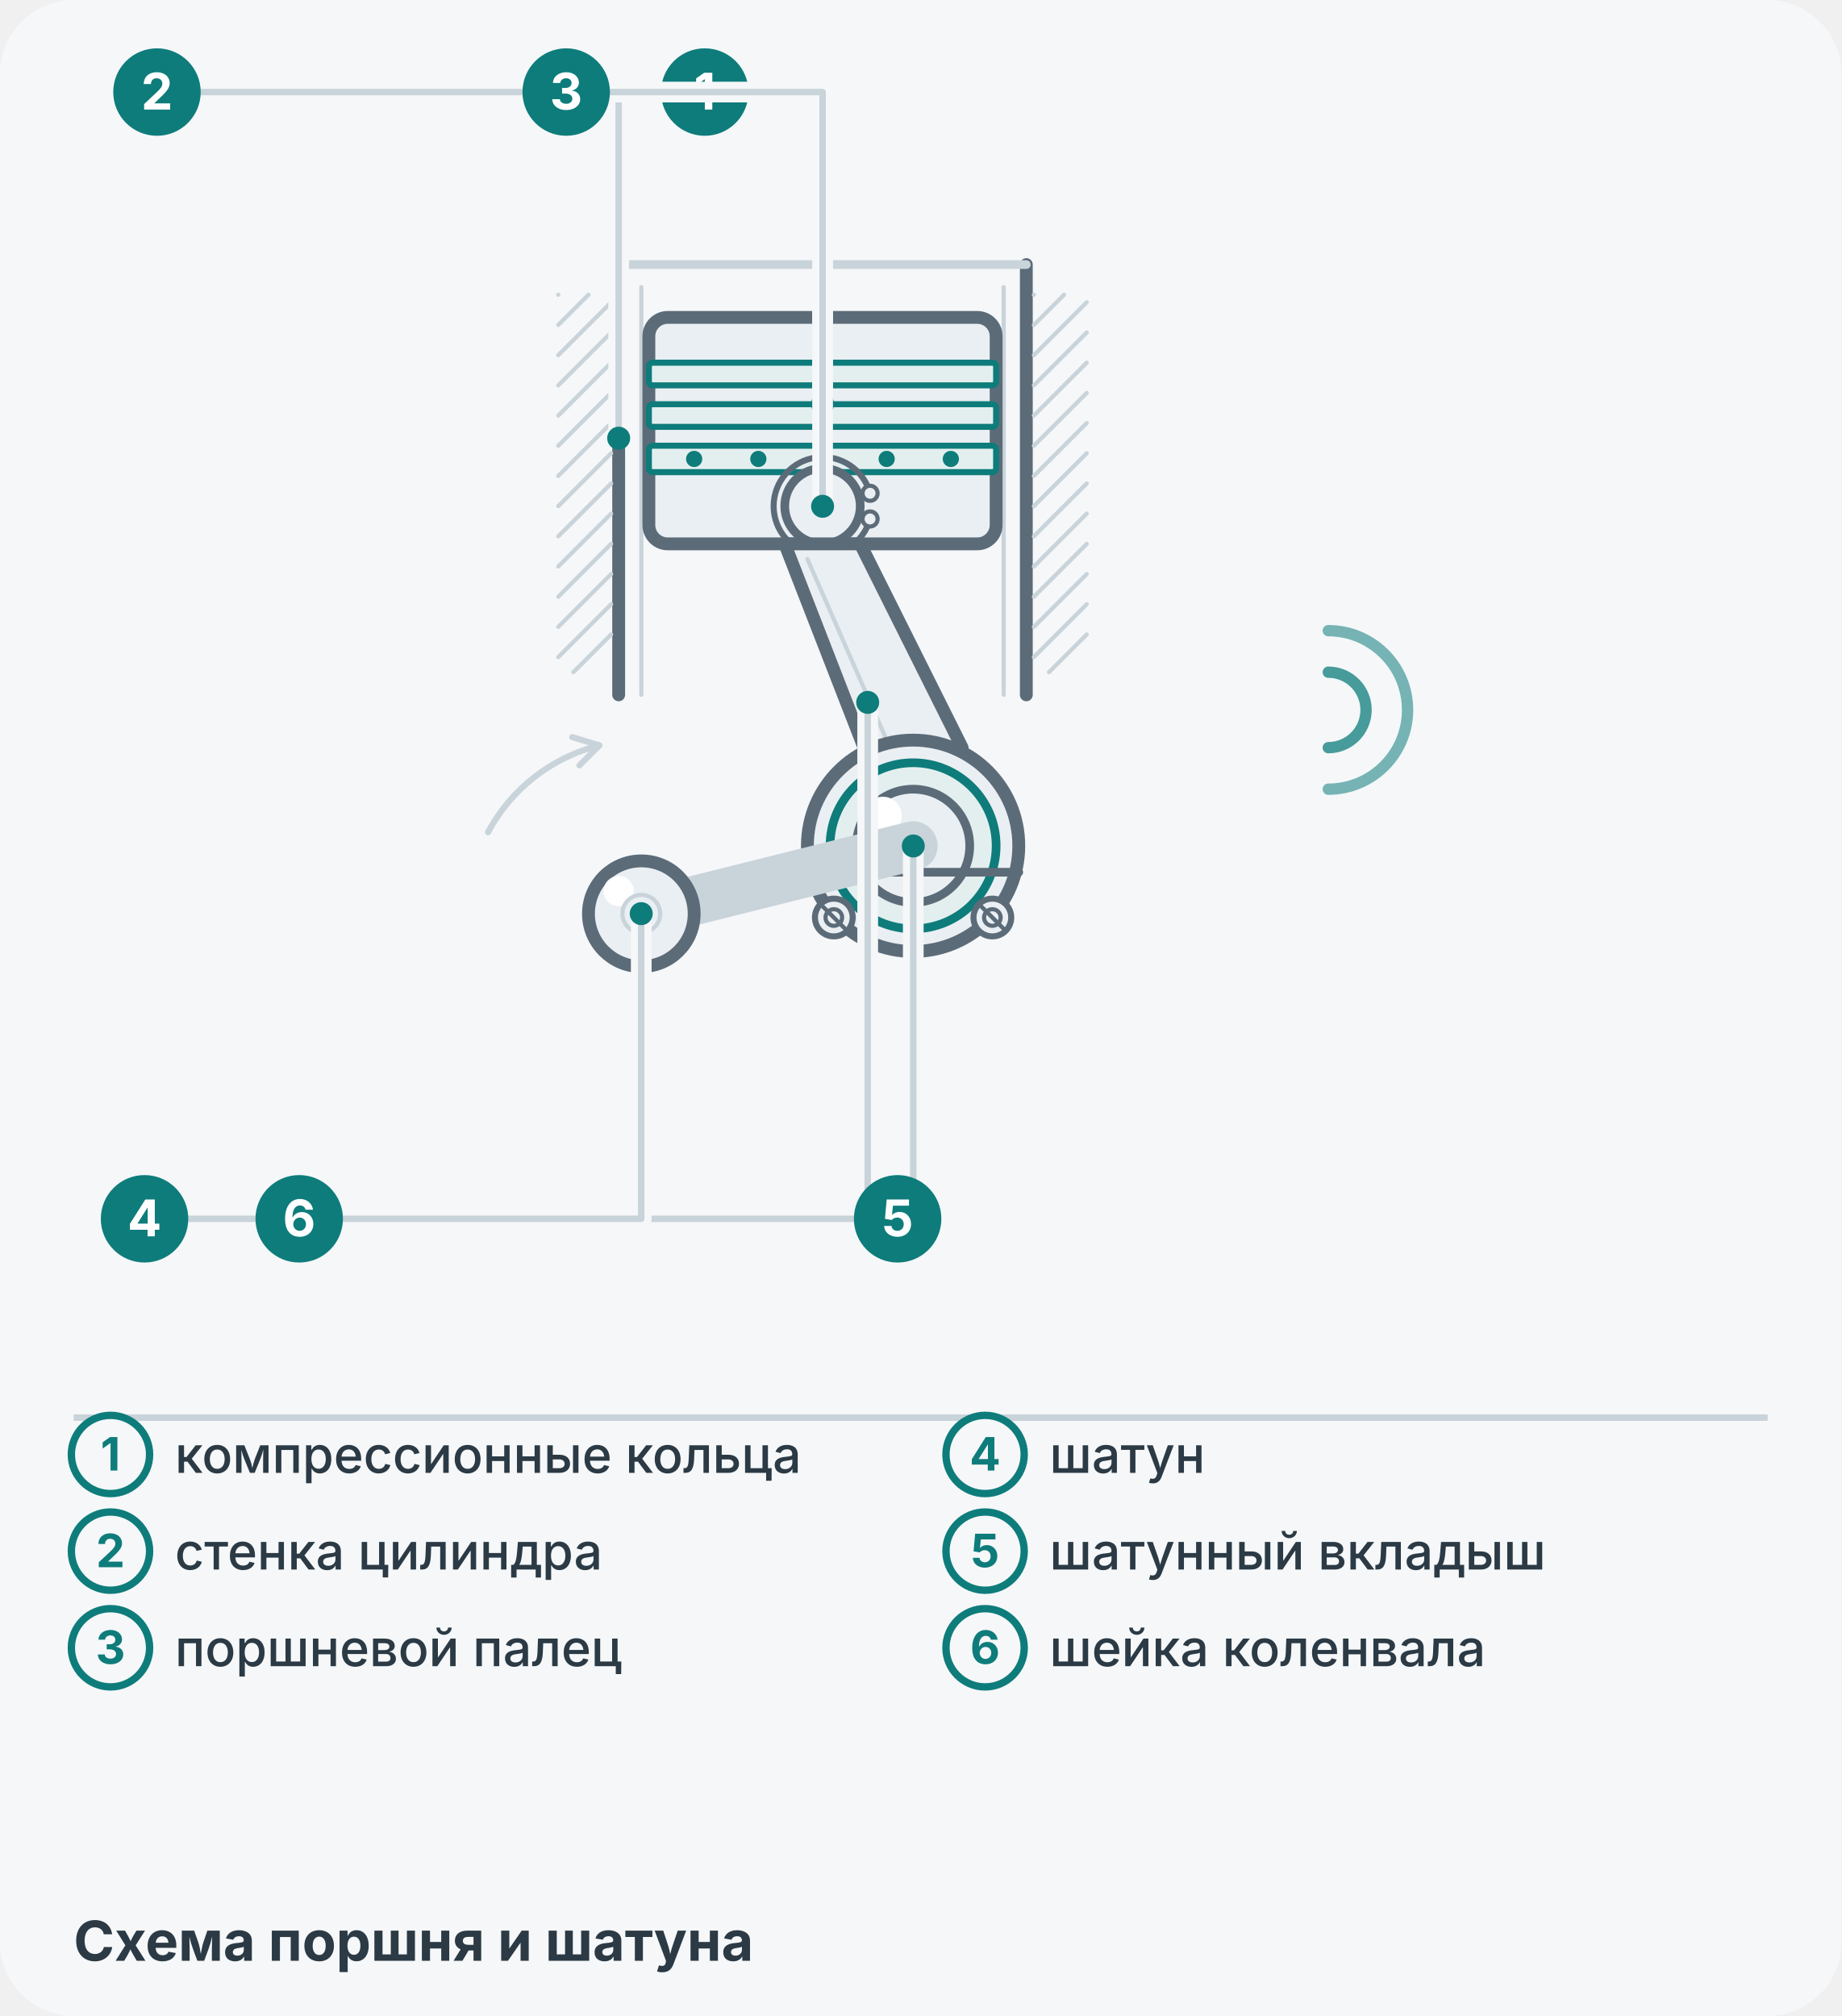
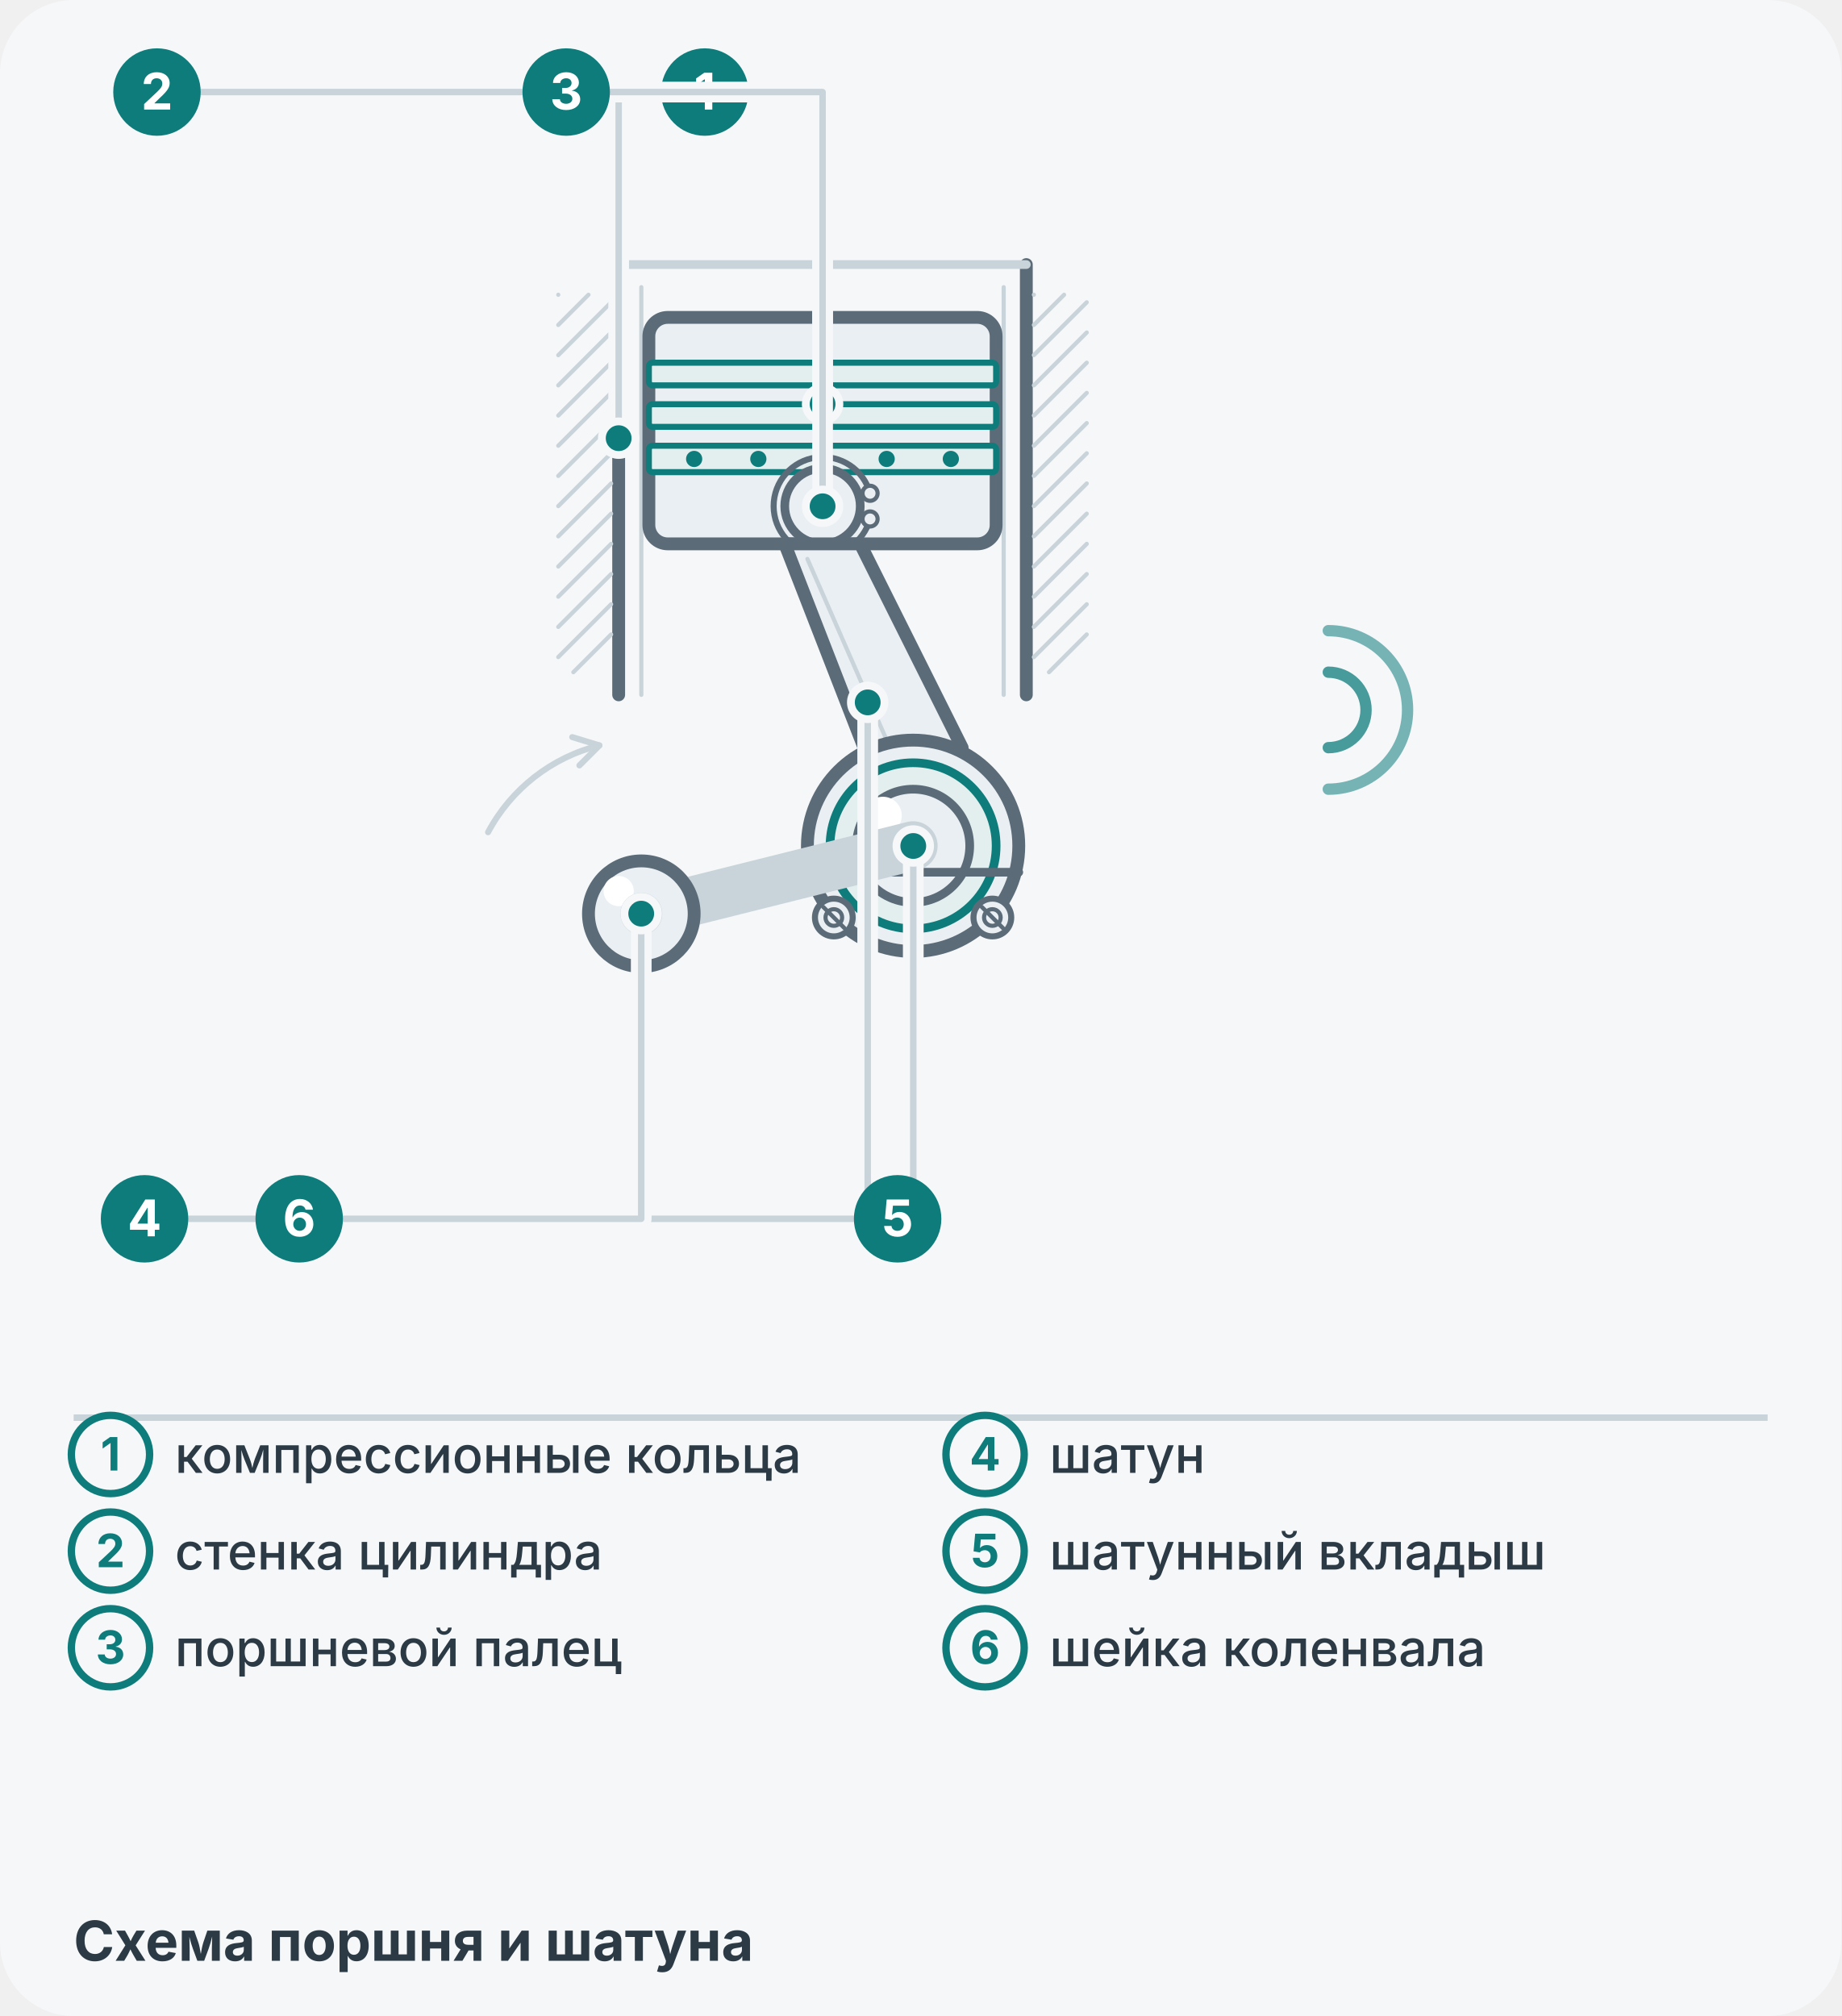
<svg xmlns="http://www.w3.org/2000/svg" viewBox="0 0 400 438" role="img" aria-label="Схема поршня и шатуна">
  <defs>
    <pattern id="mRub" width="7" height="7" patternUnits="userSpaceOnUse">
      <path d="M0 7 L7 0 M-1 1 L1 -1 M6 8 L8 6" stroke="#C9D3DA" stroke-width="1" />
      <path d="M0 0 L7 7 M-1 6 L1 8 M6 -1 L8 1" stroke="#C9D3DA" stroke-width="1" />
    </pattern>
    <pattern id="mCer" width="8" height="8" patternUnits="userSpaceOnUse">
      <circle cx="2" cy="2" r="1.2" fill="#C9D3DA" />
      <circle cx="6" cy="6" r="1.2" fill="#C9D3DA" />
    </pattern>
    <pattern id="mFric" width="6" height="6" patternUnits="userSpaceOnUse">
      <circle cx="1.5" cy="1.5" r="0.9" fill="#0E7C7B" opacity="0.55" />
      <circle cx="4.5" cy="4.5" r="0.9" fill="#0E7C7B" opacity="0.55" />
      <circle cx="4.5" cy="1.5" r="0.6" fill="#0E7C7B" opacity="0.35" />
    </pattern>
    <pattern id="mMet" width="6" height="6" patternUnits="userSpaceOnUse" patternTransform="rotate(45)">
      <path d="M0 0 V6" stroke="#C9D3DA" stroke-width="1" />
    </pattern>
  </defs>
  <rect width="400" height="438" rx="16" fill="#F5F7F9" />
  <g id="hl" />
  <g transform="translate(36,46) scale(0.82)">
    <g fill="none" stroke-linecap="round" stroke-linejoin="round">
      <path d="M 120.0 14.0 L 120.0 128.0" stroke="#5C6B78" stroke-width="3.4" />
      <path d="M 126.0 20.0 L 126.0 128.0" stroke="#C9D3DA" stroke-width="1.1" />
      <path d="M 228.0 14.0 L 228.0 128.0" stroke="#5C6B78" stroke-width="3.4" />
      <path d="M 222.0 20.0 L 222.0 128.0" stroke="#C9D3DA" stroke-width="1.1" />
      <path d="M 120.0 14.0 L 228.0 14.0" stroke="#C9D3DA" stroke-width="2.3" />
      <path d="M 104.0 22.0 L 104.0 22.0" stroke="#C9D3DA" stroke-width="1.1" />
      <path d="M 112.0 22.0 L 104.0 30.0" stroke="#C9D3DA" stroke-width="1.1" />
      <path d="M 118.0 24.0 L 104.0 38.0" stroke="#C9D3DA" stroke-width="1.1" />
      <path d="M 118.0 32.0 L 104.0 46.0" stroke="#C9D3DA" stroke-width="1.1" />
      <path d="M 118.0 40.0 L 104.0 54.0" stroke="#C9D3DA" stroke-width="1.1" />
      <path d="M 118.0 48.0 L 104.0 62.0" stroke="#C9D3DA" stroke-width="1.1" />
      <path d="M 118.0 56.0 L 104.0 70.0" stroke="#C9D3DA" stroke-width="1.1" />
      <path d="M 118.0 64.0 L 104.0 78.0" stroke="#C9D3DA" stroke-width="1.1" />
      <path d="M 118.0 72.0 L 104.0 86.0" stroke="#C9D3DA" stroke-width="1.1" />
      <path d="M 118.0 80.0 L 104.0 94.0" stroke="#C9D3DA" stroke-width="1.1" />
      <path d="M 118.0 88.0 L 104.0 102.0" stroke="#C9D3DA" stroke-width="1.1" />
      <path d="M 118.0 96.0 L 104.0 110.0" stroke="#C9D3DA" stroke-width="1.1" />
      <path d="M 118.0 104.0 L 104.0 118.0" stroke="#C9D3DA" stroke-width="1.1" />
      <path d="M 118.0 112.0 L 108.0 122.0" stroke="#C9D3DA" stroke-width="1.1" />
      <path d="M 230.0 22.0 L 230.0 22.0" stroke="#C9D3DA" stroke-width="1.1" />
      <path d="M 238.0 22.0 L 230.0 30.0" stroke="#C9D3DA" stroke-width="1.1" />
      <path d="M 244.0 24.0 L 230.0 38.0" stroke="#C9D3DA" stroke-width="1.1" />
      <path d="M 244.0 32.0 L 230.0 46.0" stroke="#C9D3DA" stroke-width="1.1" />
      <path d="M 244.0 40.0 L 230.0 54.0" stroke="#C9D3DA" stroke-width="1.1" />
      <path d="M 244.0 48.0 L 230.0 62.0" stroke="#C9D3DA" stroke-width="1.1" />
      <path d="M 244.0 56.0 L 230.0 70.0" stroke="#C9D3DA" stroke-width="1.1" />
      <path d="M 244.0 64.0 L 230.0 78.0" stroke="#C9D3DA" stroke-width="1.1" />
      <path d="M 244.0 72.0 L 230.0 86.0" stroke="#C9D3DA" stroke-width="1.1" />
      <path d="M 244.0 80.0 L 230.0 94.0" stroke="#C9D3DA" stroke-width="1.1" />
      <path d="M 244.0 88.0 L 230.0 102.0" stroke="#C9D3DA" stroke-width="1.1" />
      <path d="M 244.0 96.0 L 230.0 110.0" stroke="#C9D3DA" stroke-width="1.1" />
      <path d="M 244.0 104.0 L 230.0 118.0" stroke="#C9D3DA" stroke-width="1.1" />
      <path d="M 244.0 112.0 L 234.0 122.0" stroke="#C9D3DA" stroke-width="1.1" />
      <rect x="128.0" y="28.0" width="92.0" height="60.0" rx="5" stroke="#5C6B78" stroke-width="3.4" fill="#EAEFF3" />
      <rect x="128.0" y="40.0" width="92.0" height="6.0" rx="1" stroke="#0E7C7B" stroke-width="1.6" fill="#E3EFEF" />
      <rect x="128.0" y="51.0" width="92.0" height="6.0" rx="1" stroke="#0E7C7B" stroke-width="1.6" fill="#E3EFEF" />
      <rect x="128.0" y="62.0" width="92.0" height="7.0" rx="1" stroke="#0E7C7B" stroke-width="1.6" fill="#E3EFEF" />
      <circle cx="140.0" cy="65.5" r="1.6" stroke="#0E7C7B" stroke-width="1.1" fill="#0E7C7B" />
      <circle cx="157.0" cy="65.5" r="1.6" stroke="#0E7C7B" stroke-width="1.1" fill="#0E7C7B" />
      <circle cx="174.0" cy="65.5" r="1.6" stroke="#0E7C7B" stroke-width="1.1" fill="#0E7C7B" />
      <circle cx="191.0" cy="65.5" r="1.6" stroke="#0E7C7B" stroke-width="1.1" fill="#0E7C7B" />
      <circle cx="208.0" cy="65.5" r="1.6" stroke="#0E7C7B" stroke-width="1.1" fill="#0E7C7B" />
      <circle cx="174.0" cy="78.0" r="10.0" stroke="#5C6B78" stroke-width="2.3" fill="#EAEFF3" />
      <path d="M 186.6 81.4 A 13 13 0 1 1 186.6 74.6" stroke="#5C6B78" stroke-width="1.6" fill="none" />
      <circle cx="186.6" cy="81.4" r="2.0" stroke="#5C6B78" stroke-width="1.1" fill="#EAEFF3" />
      <circle cx="186.6" cy="74.6" r="2.0" stroke="#5C6B78" stroke-width="1.1" fill="#EAEFF3" />
      <path d="M 164.0 88.0 L 184.0 88.0 L 211.0 142.0 L 185.0 142.0 Z" stroke="#5C6B78" stroke-width="3.4" fill="#EAEFF3" />
      <path d="M 170.0 92.0 L 191.0 140.0" stroke="#C9D3DA" stroke-width="1.1" />
      <circle cx="198.0" cy="168.0" r="28.0" stroke="#5C6B78" stroke-width="3.4" fill="#EAEFF3" />
      <circle cx="198.0" cy="168.0" r="22.0" stroke="#0E7C7B" stroke-width="2.3" fill="#E3EFEF" />
      <circle cx="198.0" cy="168.0" r="15.0" stroke="#5C6B78" stroke-width="2.3" fill="#EAEFF3" />
      <circle cx="190.0" cy="160.0" r="5.0" stroke="none" stroke-width="0" fill="#FFFFFF" />
      <path d="M 170.0 175.0 L 226.0 175.0" stroke="#5C6B78" stroke-width="2.3" />
      <circle cx="177.0" cy="187.0" r="5.0" stroke="#5C6B78" stroke-width="1.6" fill="#EAEFF3" />
      <path d="M 174.2 184.2 L 179.8 189.8" stroke="#5C6B78" stroke-width="1.1" />
      <circle cx="177.0" cy="187.0" r="2.2" stroke="#5C6B78" stroke-width="1.1" fill="none" />
      <circle cx="219.0" cy="187.0" r="5.0" stroke="#5C6B78" stroke-width="1.6" fill="#EAEFF3" />
      <path d="M 216.2 184.2 L 221.8 189.8" stroke="#5C6B78" stroke-width="1.1" />
      <circle cx="219.0" cy="187.0" r="2.2" stroke="#5C6B78" stroke-width="1.1" fill="none" />
      <path d="M 126.0 186.0 L 198.0 168.0" stroke="#C9D3DA" stroke-width="13" />
      <circle cx="126.0" cy="186.0" r="14.0" stroke="#5C6B78" stroke-width="3.4" fill="#EAEFF3" />
      <circle cx="120.0" cy="180.0" r="4.0" stroke="none" stroke-width="0" fill="#FFFFFF" />
      <circle cx="126.0" cy="186.0" r="5.0" stroke="#C9D3DA" stroke-width="1.1" fill="none" />
      <path d="M 85.4 164.4 A 46.0 46.0 0 0 1 114.9 141.4" stroke="#C9D3DA" stroke-width="1.6" fill="none" />
      <path d="M 109.6 146.7 L 114.9 141.4 L 107.7 139.2" stroke="#C9D3DA" stroke-width="1.6" fill="none" />
      <path d="M 308 122 A 10 10 0 0 1 308 142" stroke="#0E7C7B" stroke-width="3" opacity="0.75" />
      <path d="M 308 111 A 21 21 0 0 1 308 153" stroke="#0E7C7B" stroke-width="3" opacity="0.55" />
    </g>
  </g>
  <g fill="none" stroke-linecap="round" stroke-linejoin="round">
    <path d="M 153.1 20.0 L 178.7 20.0 L 178.7 87.8" stroke="#F5F7F9" stroke-width="4.5" fill="none" />
    <path d="M 153.1 20.0 L 178.7 20.0 L 178.7 87.8" stroke="#C9D3DA" stroke-width="1.4" fill="none" />
-     <circle cx="178.7" cy="87.8" r="2.5" fill="#0E7C7B" />
+     <circle cx="178.7" cy="87.8" r="4.5" fill="#F5F7F9" />
+     <circle cx="178.7" cy="87.8" r="2.8" fill="#0E7C7B" />
    <circle cx="153.1" cy="20.0" r="9.5" fill="#0E7C7B" />
    <text x="153.1" y="23.8" font-family="Manrope, Inter, system-ui, -apple-system, Segoe UI, sans-serif" font-size="11" font-weight="700" fill="#FFFFFF" text-anchor="middle">1</text>
    <path d="M 34.1 20.0 L 134.4 20.0 L 134.4 95.2" stroke="#F5F7F9" stroke-width="4.5" fill="none" />
    <path d="M 34.1 20.0 L 134.4 20.0 L 134.4 95.2" stroke="#C9D3DA" stroke-width="1.4" fill="none" />
-     <circle cx="134.4" cy="95.2" r="2.5" fill="#0E7C7B" />
+     <circle cx="134.4" cy="95.2" r="4.5" fill="#F5F7F9" />
+     <circle cx="134.4" cy="95.2" r="2.8" fill="#0E7C7B" />
    <circle cx="34.1" cy="20.0" r="9.5" fill="#0E7C7B" />
    <text x="34.1" y="23.8" font-family="Manrope, Inter, system-ui, -apple-system, Segoe UI, sans-serif" font-size="11" font-weight="700" fill="#FFFFFF" text-anchor="middle">2</text>
    <path d="M 123.0 20.0 L 178.7 20.0 L 178.7 110.0" stroke="#F5F7F9" stroke-width="4.5" fill="none" />
    <path d="M 123.0 20.0 L 178.7 20.0 L 178.7 110.0" stroke="#C9D3DA" stroke-width="1.4" fill="none" />
-     <circle cx="178.7" cy="110.0" r="2.5" fill="#0E7C7B" />
+     <circle cx="178.7" cy="110.0" r="4.5" fill="#F5F7F9" />
+     <circle cx="178.7" cy="110.0" r="2.8" fill="#0E7C7B" />
    <circle cx="123.0" cy="20.0" r="9.5" fill="#0E7C7B" />
    <text x="123.0" y="23.8" font-family="Manrope, Inter, system-ui, -apple-system, Segoe UI, sans-serif" font-size="11" font-weight="700" fill="#FFFFFF" text-anchor="middle">3</text>
    <path d="M 31.4 264.8 L 188.5 264.8 L 188.5 152.6" stroke="#F5F7F9" stroke-width="4.5" fill="none" />
    <path d="M 31.4 264.8 L 188.5 264.8 L 188.5 152.6" stroke="#C9D3DA" stroke-width="1.4" fill="none" />
-     <circle cx="188.5" cy="152.6" r="2.5" fill="#0E7C7B" />
+     <circle cx="188.5" cy="152.6" r="4.5" fill="#F5F7F9" />
+     <circle cx="188.5" cy="152.6" r="2.8" fill="#0E7C7B" />
    <circle cx="31.4" cy="264.8" r="9.5" fill="#0E7C7B" />
    <text x="31.4" y="268.6" font-family="Manrope, Inter, system-ui, -apple-system, Segoe UI, sans-serif" font-size="11" font-weight="700" fill="#FFFFFF" text-anchor="middle">4</text>
    <path d="M 195.0 264.8 L 198.4 264.8 L 198.4 183.8" stroke="#F5F7F9" stroke-width="4.5" fill="none" />
    <path d="M 195.0 264.8 L 198.4 264.8 L 198.4 183.8" stroke="#C9D3DA" stroke-width="1.4" fill="none" />
-     <circle cx="198.4" cy="183.8" r="2.5" fill="#0E7C7B" />
+     <circle cx="198.4" cy="183.8" r="4.5" fill="#F5F7F9" />
+     <circle cx="198.4" cy="183.8" r="2.8" fill="#0E7C7B" />
    <circle cx="195.0" cy="264.8" r="9.5" fill="#0E7C7B" />
    <text x="195.0" y="268.6" font-family="Manrope, Inter, system-ui, -apple-system, Segoe UI, sans-serif" font-size="11" font-weight="700" fill="#FFFFFF" text-anchor="middle">5</text>
    <path d="M 65.0 264.8 L 139.3 264.8 L 139.3 198.5" stroke="#F5F7F9" stroke-width="4.5" fill="none" />
    <path d="M 65.0 264.8 L 139.3 264.8 L 139.3 198.5" stroke="#C9D3DA" stroke-width="1.4" fill="none" />
-     <circle cx="139.3" cy="198.5" r="2.5" fill="#0E7C7B" />
+     <circle cx="139.3" cy="198.5" r="4.5" fill="#F5F7F9" />
+     <circle cx="139.3" cy="198.5" r="2.8" fill="#0E7C7B" />
    <circle cx="65.0" cy="264.8" r="9.5" fill="#0E7C7B" />
    <text x="65.0" y="268.6" font-family="Manrope, Inter, system-ui, -apple-system, Segoe UI, sans-serif" font-size="11" font-weight="700" fill="#FFFFFF" text-anchor="middle">6</text>
  </g>
  <path d="M 16 308 L 384 308" stroke="#C9D3DA" stroke-width="1.4" fill="none" />
  <g>
    <circle cx="24" cy="316" r="8.5" fill="#F5F7F9" stroke="#0E7C7B" stroke-width="1.6" />
    <text x="24.0" y="319.5" font-family="Manrope, Inter, system-ui, -apple-system, Segoe UI, sans-serif" font-size="10" font-weight="700" fill="#0E7C7B" text-anchor="middle">1</text>
    <text x="38.0" y="320.0" font-family="Manrope, Inter, system-ui, -apple-system, Segoe UI, sans-serif" font-size="11" font-weight="500" fill="#2B3A44" text-anchor="start">компрессионные кольца</text>
    <circle cx="24" cy="337" r="8.5" fill="#F5F7F9" stroke="#0E7C7B" stroke-width="1.6" />
    <text x="24.0" y="340.5" font-family="Manrope, Inter, system-ui, -apple-system, Segoe UI, sans-serif" font-size="10" font-weight="700" fill="#0E7C7B" text-anchor="middle">2</text>
    <text x="38.0" y="341.0" font-family="Manrope, Inter, system-ui, -apple-system, Segoe UI, sans-serif" font-size="11" font-weight="500" fill="#2B3A44" text-anchor="start">стенка цилиндра</text>
    <circle cx="24" cy="358" r="8.5" fill="#F5F7F9" stroke="#0E7C7B" stroke-width="1.6" />
    <text x="24.0" y="361.5" font-family="Manrope, Inter, system-ui, -apple-system, Segoe UI, sans-serif" font-size="10" font-weight="700" fill="#0E7C7B" text-anchor="middle">3</text>
    <text x="38.0" y="362.0" font-family="Manrope, Inter, system-ui, -apple-system, Segoe UI, sans-serif" font-size="11" font-weight="500" fill="#2B3A44" text-anchor="start">поршневой палец</text>
    <circle cx="214" cy="316" r="8.5" fill="#F5F7F9" stroke="#0E7C7B" stroke-width="1.6" />
    <text x="214.0" y="319.5" font-family="Manrope, Inter, system-ui, -apple-system, Segoe UI, sans-serif" font-size="10" font-weight="700" fill="#0E7C7B" text-anchor="middle">4</text>
    <text x="228.0" y="320.0" font-family="Manrope, Inter, system-ui, -apple-system, Segoe UI, sans-serif" font-size="11" font-weight="500" fill="#2B3A44" text-anchor="start">шатун</text>
    <circle cx="214" cy="337" r="8.5" fill="#F5F7F9" stroke="#0E7C7B" stroke-width="1.6" />
    <text x="214.0" y="340.5" font-family="Manrope, Inter, system-ui, -apple-system, Segoe UI, sans-serif" font-size="10" font-weight="700" fill="#0E7C7B" text-anchor="middle">5</text>
    <text x="228.0" y="341.0" font-family="Manrope, Inter, system-ui, -apple-system, Segoe UI, sans-serif" font-size="11" font-weight="500" fill="#2B3A44" text-anchor="start">шатунный вкладыш</text>
    <circle cx="214" cy="358" r="8.5" fill="#F5F7F9" stroke="#0E7C7B" stroke-width="1.6" />
    <text x="214.0" y="361.5" font-family="Manrope, Inter, system-ui, -apple-system, Segoe UI, sans-serif" font-size="10" font-weight="700" fill="#0E7C7B" text-anchor="middle">6</text>
    <text x="228.0" y="362.0" font-family="Manrope, Inter, system-ui, -apple-system, Segoe UI, sans-serif" font-size="11" font-weight="500" fill="#2B3A44" text-anchor="start">шейка коленвала</text>
  </g>
  <text x="16.0" y="426.0" font-family="Manrope, Inter, system-ui, -apple-system, Segoe UI, sans-serif" font-size="12" font-weight="700" fill="#2B3A44" text-anchor="start">Схема поршня и шатуна</text>
</svg>
